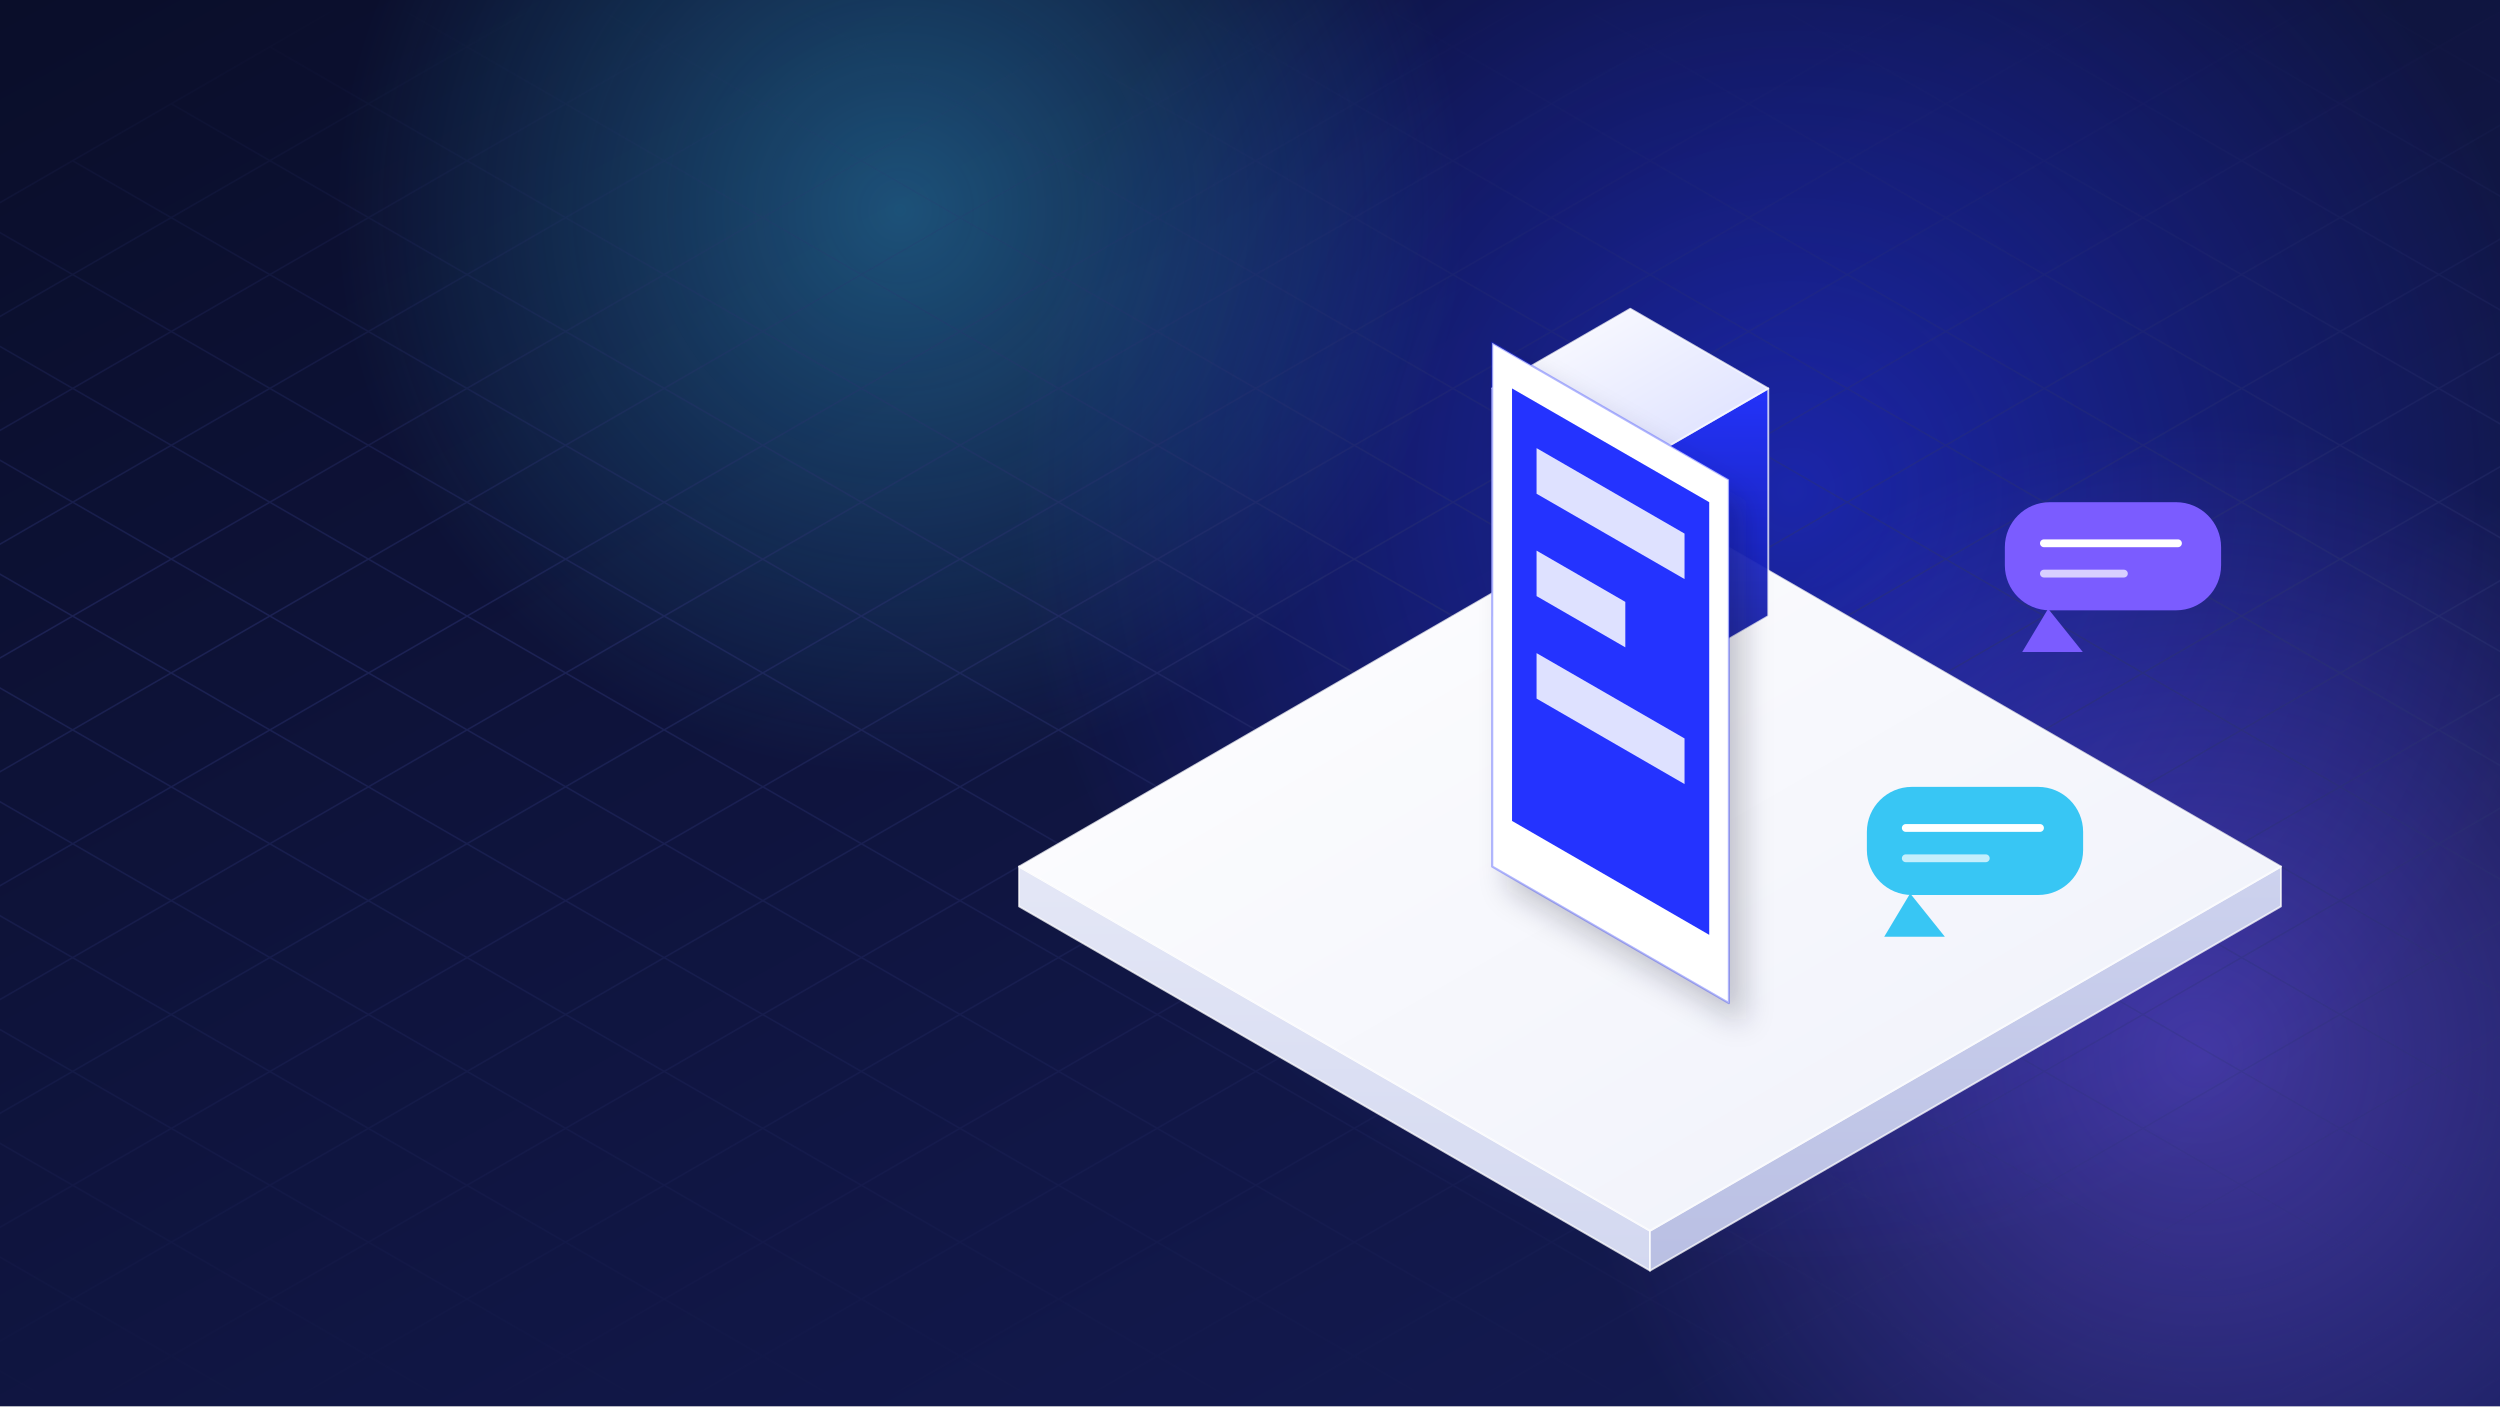
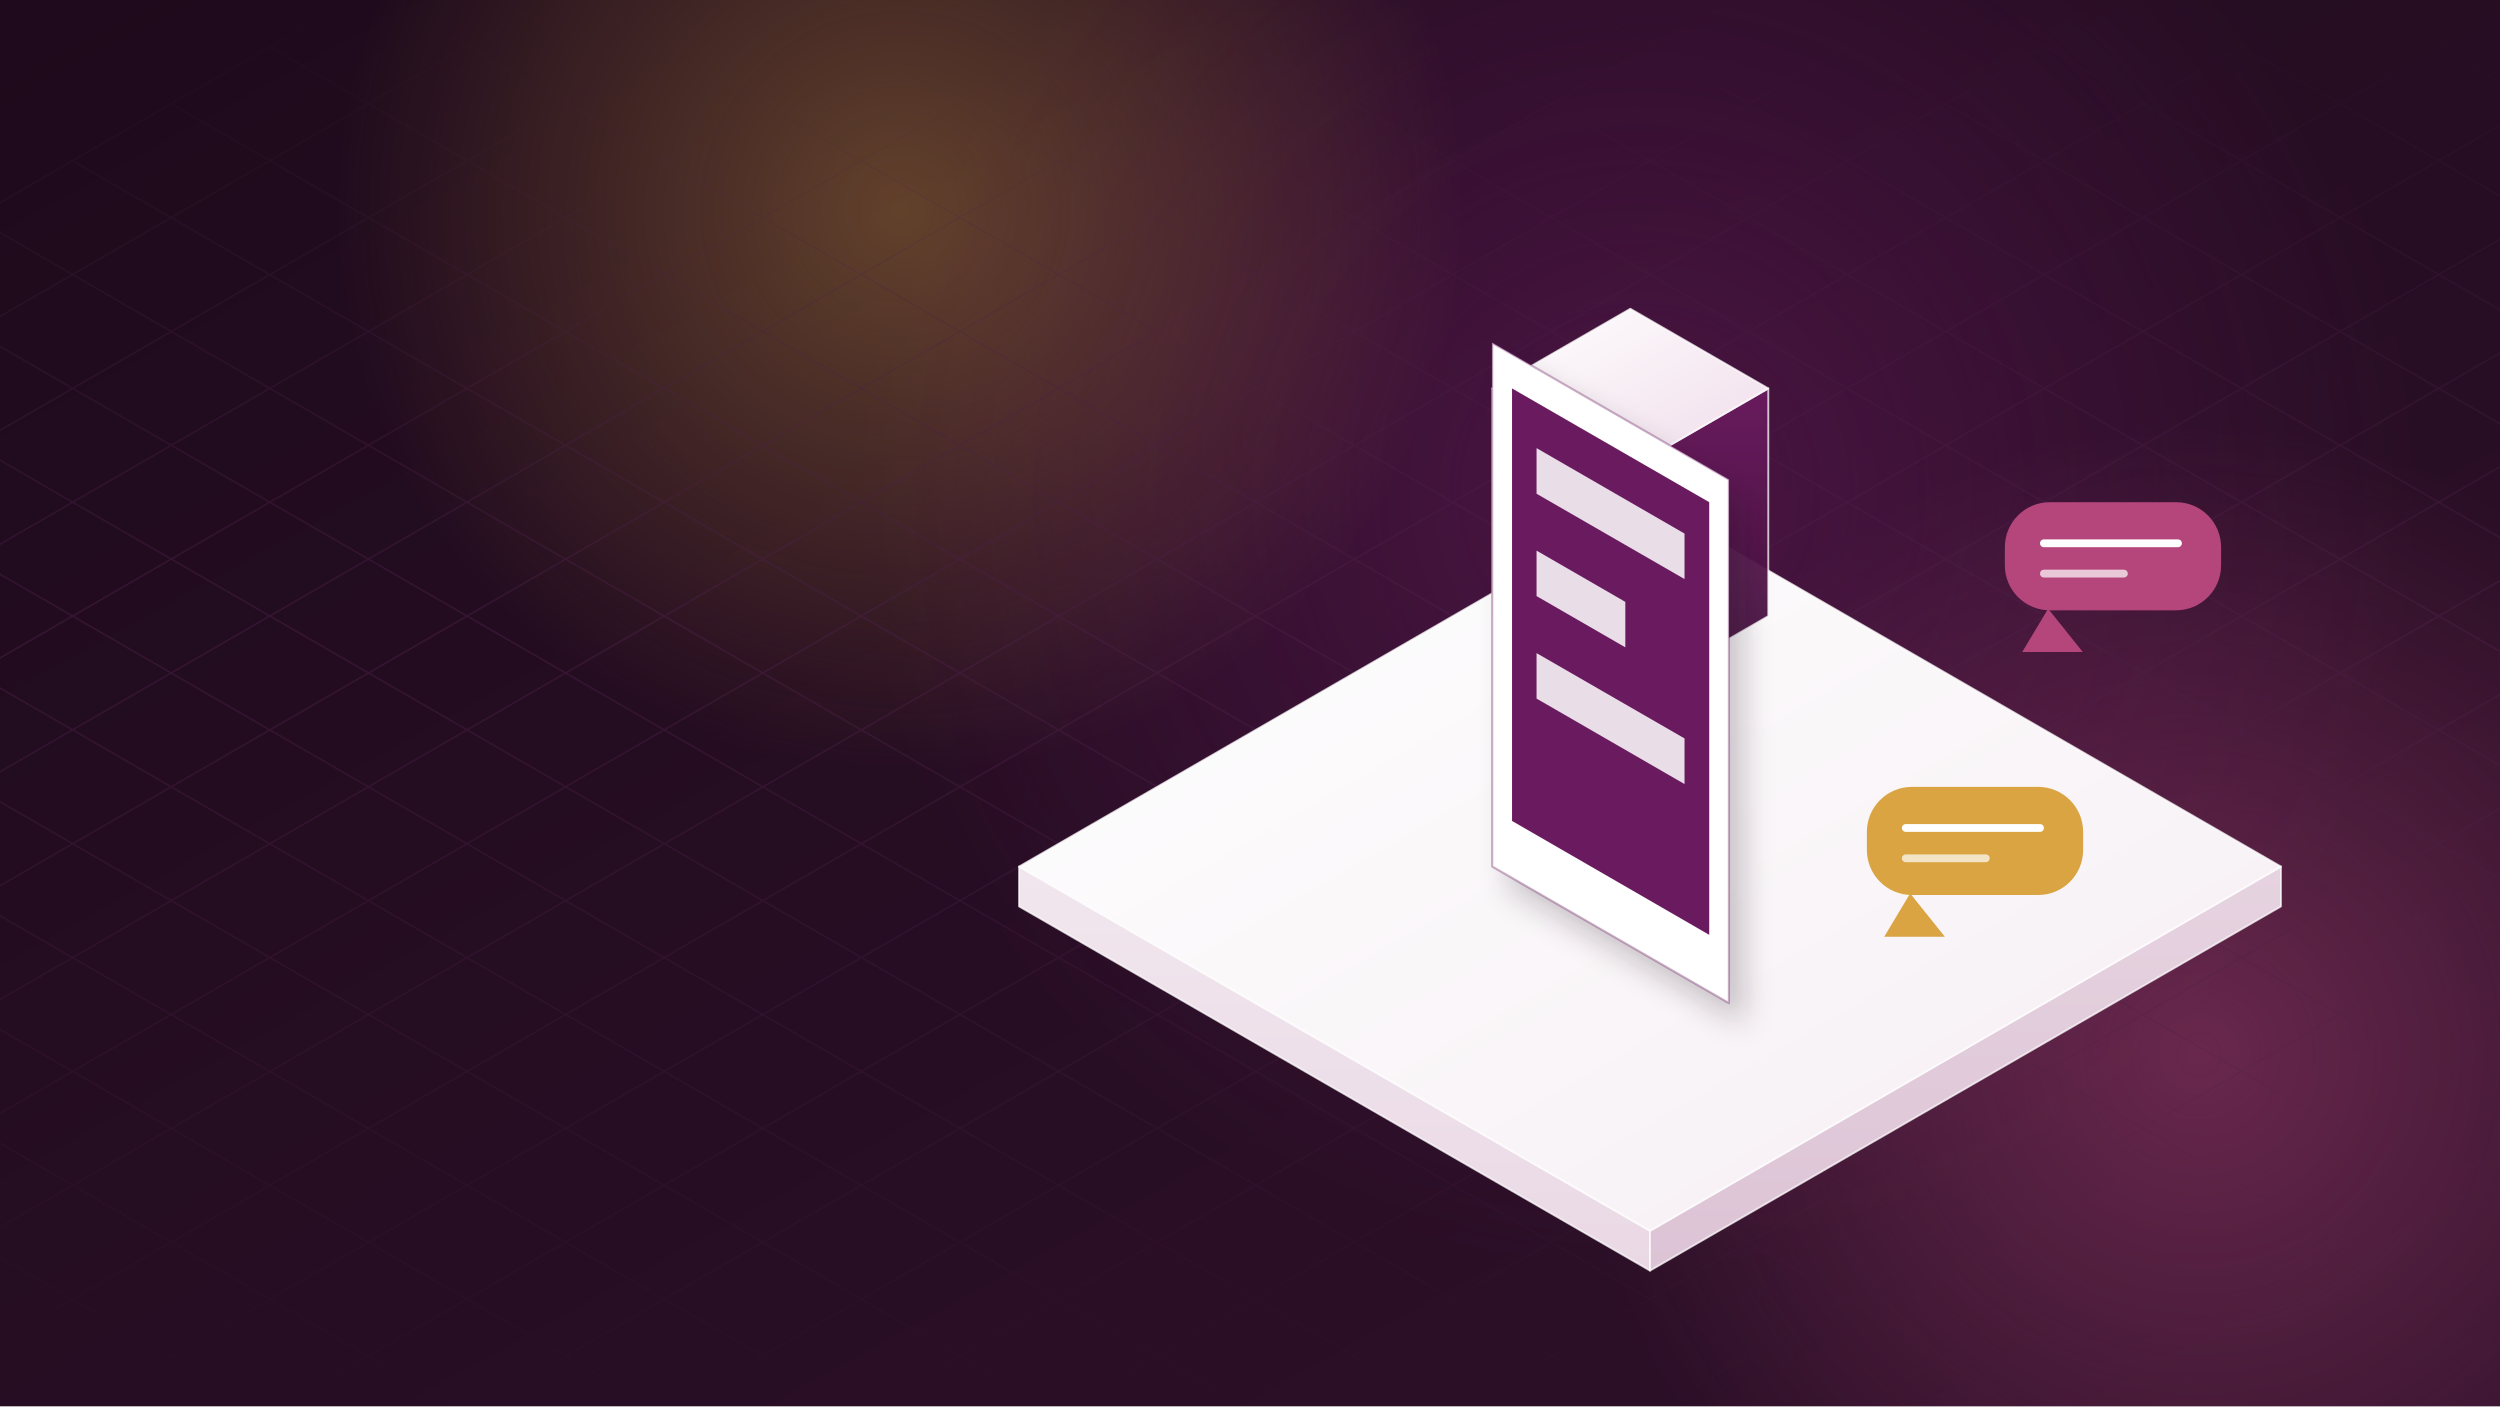
<svg xmlns="http://www.w3.org/2000/svg" viewBox="0 0 1600 900" preserveAspectRatio="xMidYMid slice">
  <defs>
    <linearGradient id="gBg" x1="0" y1="0" x2="1" y2="1">
-       <stop offset="0" stop-color="#0A0E2A" />
-       <stop offset="1" stop-color="#151C57" />
+       <stop offset="0" stop-color="#1E0A1C" />
+       <stop offset="1" stop-color="#2E1029" />
    </linearGradient>
    <radialGradient id="gB1">
-       <stop offset="0" stop-color="#2433FF" stop-opacity="0.55" />
-       <stop offset="1" stop-color="#2433FF" stop-opacity="0" />
+       <stop offset="0" stop-color="#6A1B5F" stop-opacity="0.55" />
+       <stop offset="1" stop-color="#6A1B5F" stop-opacity="0" />
    </radialGradient>
    <radialGradient id="gB2">
-       <stop offset="0" stop-color="#7B5CFF" stop-opacity="0.45" />
-       <stop offset="1" stop-color="#7B5CFF" stop-opacity="0" />
+       <stop offset="0" stop-color="#B4467C" stop-opacity="0.45" />
+       <stop offset="1" stop-color="#B4467C" stop-opacity="0" />
    </radialGradient>
    <radialGradient id="gB3">
-       <stop offset="0" stop-color="#38C6F4" stop-opacity="0.35" />
-       <stop offset="1" stop-color="#38C6F4" stop-opacity="0" />
+       <stop offset="0" stop-color="#D9A441" stop-opacity="0.35" />
+       <stop offset="1" stop-color="#D9A441" stop-opacity="0" />
    </radialGradient>
    <radialGradient id="gGlow">
-       <stop offset="0" stop-color="#8D98FF" stop-opacity=".55" />
-       <stop offset="1" stop-color="#8D98FF" stop-opacity="0" />
+       <stop offset="0" stop-color="#C98AB9" stop-opacity=".55" />
+       <stop offset="1" stop-color="#C98AB9" stop-opacity="0" />
    </radialGradient>
    <linearGradient id="gTop" x1="0" y1="0" x2="1" y2="1">
      <stop offset="0" stop-color="#FFFFFF" />
-       <stop offset="1" stop-color="#D9DDFF" />
+       <stop offset="1" stop-color="#F0DCEA" />
    </linearGradient>
    <linearGradient id="gLeft" x1="0" y1="0" x2="0" y2="1">
-       <stop offset="0" stop-color="#6E79FF" stop-opacity=".95" />
-       <stop offset="1" stop-color="#2433FF" stop-opacity=".9" />
+       <stop offset="0" stop-color="#8E2F80" stop-opacity=".95" />
+       <stop offset="1" stop-color="#6A1B5F" stop-opacity=".9" />
    </linearGradient>
    <linearGradient id="gRight" x1="0" y1="0" x2="0" y2="1">
-       <stop offset="0" stop-color="#2433FF" stop-opacity=".95" />
-       <stop offset="1" stop-color="#121A8F" stop-opacity=".95" />
+       <stop offset="0" stop-color="#6A1B5F" stop-opacity=".95" />
+       <stop offset="1" stop-color="#3E0F38" stop-opacity=".95" />
    </linearGradient>
    <linearGradient id="gLeftV" x1="0" y1="0" x2="0" y2="1">
-       <stop offset="0" stop-color="#A58CFF" />
-       <stop offset="1" stop-color="#7B5CFF" />
+       <stop offset="0" stop-color="#D07AA4" />
+       <stop offset="1" stop-color="#B4467C" />
    </linearGradient>
    <linearGradient id="gRightV" x1="0" y1="0" x2="0" y2="1">
-       <stop offset="0" stop-color="#7B5CFF" />
-       <stop offset="1" stop-color="#4B2FC9" />
+       <stop offset="0" stop-color="#B4467C" />
+       <stop offset="1" stop-color="#7A1F55" />
    </linearGradient>
    <linearGradient id="gLeftC" x1="0" y1="0" x2="0" y2="1">
-       <stop offset="0" stop-color="#8BE0FF" />
-       <stop offset="1" stop-color="#38C6F4" />
+       <stop offset="0" stop-color="#F0CF86" />
+       <stop offset="1" stop-color="#D9A441" />
    </linearGradient>
    <linearGradient id="gRightC" x1="0" y1="0" x2="0" y2="1">
-       <stop offset="0" stop-color="#38C6F4" />
-       <stop offset="1" stop-color="#1C8FC4" />
+       <stop offset="0" stop-color="#D9A441" />
+       <stop offset="1" stop-color="#A87A26" />
    </linearGradient>
    <linearGradient id="gLeftR" x1="0" y1="0" x2="0" y2="1">
-       <stop offset="0" stop-color="#FF8A6A" />
-       <stop offset="1" stop-color="#E8401C" />
+       <stop offset="0" stop-color="#F0CF86" />
+       <stop offset="1" stop-color="#D9A441" />
    </linearGradient>
    <linearGradient id="gRightR" x1="0" y1="0" x2="0" y2="1">
-       <stop offset="0" stop-color="#E8401C" />
-       <stop offset="1" stop-color="#A82A0E" />
+       <stop offset="0" stop-color="#D9A441" />
+       <stop offset="1" stop-color="#A87A26" />
    </linearGradient>
    <linearGradient id="gTopW" x1="0" y1="0" x2="1" y2="1">
      <stop offset="0" stop-color="#FFFFFF" />
-       <stop offset="1" stop-color="#EEF0FA" />
+       <stop offset="1" stop-color="#F5EEF3" />
    </linearGradient>
    <linearGradient id="gLeftW" x1="0" y1="0" x2="0" y2="1">
-       <stop offset="0" stop-color="#E4E7F6" />
-       <stop offset="1" stop-color="#D3D8F0" />
+       <stop offset="0" stop-color="#F1E6EE" />
+       <stop offset="1" stop-color="#EAD9E5" />
    </linearGradient>
    <linearGradient id="gRightW" x1="0" y1="0" x2="0" y2="1">
-       <stop offset="0" stop-color="#CDD2EE" />
-       <stop offset="1" stop-color="#B9BFE3" />
+       <stop offset="0" stop-color="#E6D3E0" />
+       <stop offset="1" stop-color="#DCC3D5" />
    </linearGradient>
    <linearGradient id="gFade" x1="0" y1="0" x2="0" y2="1">
      <stop offset="0" stop-color="#fff" stop-opacity="0" />
      <stop offset=".45" stop-color="#fff" stop-opacity="1" />
      <stop offset="1" stop-color="#fff" stop-opacity="0" />
    </linearGradient>
    <mask id="mGrid">
      <rect width="100%" height="100%" fill="url(#gFade)" />
    </mask>
    <filter id="fSoft" x="-50%" y="-50%" width="200%" height="200%">
      <feGaussianBlur stdDeviation="9" />
    </filter>
  </defs>
  <defs>
    <radialGradient id="gNode0" cx=".35" cy=".3">
      <stop offset="0" stop-color="#fff" />
-       <stop offset=".35" stop-color="#2433FF" />
-       <stop offset="1" stop-color="#121A8F" />
+       <stop offset=".35" stop-color="#6A1B5F" />
+       <stop offset="1" stop-color="#3E0F38" />
    </radialGradient>
    <radialGradient id="gNode1" cx=".35" cy=".3">
      <stop offset="0" stop-color="#fff" />
-       <stop offset=".35" stop-color="#7B5CFF" />
-       <stop offset="1" stop-color="#4B2FC9" />
+       <stop offset=".35" stop-color="#B4467C" />
+       <stop offset="1" stop-color="#7A1F55" />
    </radialGradient>
    <radialGradient id="gNode2" cx=".35" cy=".3">
      <stop offset="0" stop-color="#fff" />
-       <stop offset=".35" stop-color="#38C6F4" />
-       <stop offset="1" stop-color="#1C8FC4" />
+       <stop offset=".35" stop-color="#D9A441" />
+       <stop offset="1" stop-color="#A87A26" />
    </radialGradient>
  </defs>
  <rect width="100%" height="100%" fill="url(#gBg)" />
-   <circle cx="1146.8" cy="315" r="495" fill="url(#gB1)" />
+   <circle cx="1048.4" cy="315" r="495" fill="url(#gB1)" />
  <circle cx="1408" cy="675" r="405" fill="url(#gB2)" />
  <circle cx="576" cy="135" r="360" fill="url(#gB3)" />
-   <g stroke="#2A3170" stroke-width="1" opacity="0.5" mask="url(#mGrid)">
+   <g stroke="#4A1E45" stroke-width="1" opacity="0.5" mask="url(#mGrid)">
    <line x1="1056" y1="-480" x2="-710.7" y2="540" />
    <line x1="1056" y1="-480" x2="2822.7" y2="540" />
    <line x1="1119.1" y1="-443.6" x2="-647.6" y2="576.4" />
    <line x1="992.9" y1="-443.6" x2="2759.6" y2="576.4" />
    <line x1="1182.2" y1="-407.1" x2="-584.5" y2="612.9" />
    <line x1="929.8" y1="-407.1" x2="2696.5" y2="612.9" />
    <line x1="1245.3" y1="-370.7" x2="-521.4" y2="649.3" />
    <line x1="866.7" y1="-370.7" x2="2633.4" y2="649.3" />
    <line x1="1308.4" y1="-334.3" x2="-458.3" y2="685.7" />
    <line x1="803.6" y1="-334.3" x2="2570.3" y2="685.7" />
    <line x1="1371.5" y1="-297.9" x2="-395.2" y2="722.1" />
    <line x1="740.5" y1="-297.9" x2="2507.2" y2="722.1" />
    <line x1="1434.6" y1="-261.4" x2="-332.1" y2="758.6" />
    <line x1="677.4" y1="-261.4" x2="2444.1" y2="758.6" />
    <line x1="1497.7" y1="-225" x2="-269" y2="795" />
    <line x1="614.3" y1="-225" x2="2381" y2="795" />
    <line x1="1560.8" y1="-188.6" x2="-205.9" y2="831.4" />
    <line x1="551.2" y1="-188.6" x2="2317.9" y2="831.4" />
    <line x1="1623.9" y1="-152.1" x2="-142.8" y2="867.9" />
    <line x1="488.1" y1="-152.1" x2="2254.8" y2="867.9" />
    <line x1="1687" y1="-115.7" x2="-79.7" y2="904.3" />
    <line x1="425" y1="-115.7" x2="2191.7" y2="904.3" />
    <line x1="1750.1" y1="-79.3" x2="-16.6" y2="940.7" />
    <line x1="361.9" y1="-79.3" x2="2128.6" y2="940.7" />
    <line x1="1813.2" y1="-42.9" x2="46.5" y2="977.1" />
    <line x1="298.8" y1="-42.9" x2="2065.5" y2="977.1" />
    <line x1="1876.2" y1="-6.4" x2="109.6" y2="1013.6" />
    <line x1="235.8" y1="-6.4" x2="2002.4" y2="1013.6" />
    <line x1="1939.3" y1="30" x2="172.7" y2="1050" />
    <line x1="172.7" y1="30" x2="1939.3" y2="1050" />
    <line x1="2002.4" y1="66.4" x2="235.8" y2="1086.4" />
    <line x1="109.6" y1="66.4" x2="1876.2" y2="1086.4" />
    <line x1="2065.5" y1="102.9" x2="298.8" y2="1122.9" />
    <line x1="46.5" y1="102.9" x2="1813.2" y2="1122.9" />
    <line x1="2128.6" y1="139.3" x2="361.9" y2="1159.3" />
    <line x1="-16.6" y1="139.3" x2="1750.1" y2="1159.3" />
    <line x1="2191.7" y1="175.7" x2="425" y2="1195.7" />
    <line x1="-79.7" y1="175.7" x2="1687" y2="1195.7" />
    <line x1="2254.8" y1="212.1" x2="488.1" y2="1232.1" />
    <line x1="-142.8" y1="212.1" x2="1623.9" y2="1232.1" />
    <line x1="2317.9" y1="248.6" x2="551.2" y2="1268.6" />
    <line x1="-205.9" y1="248.6" x2="1560.8" y2="1268.6" />
    <line x1="2381" y1="285" x2="614.3" y2="1305" />
    <line x1="-269" y1="285" x2="1497.7" y2="1305" />
    <line x1="2444.1" y1="321.4" x2="677.4" y2="1341.4" />
    <line x1="-332.1" y1="321.4" x2="1434.6" y2="1341.4" />
    <line x1="2507.2" y1="357.9" x2="740.5" y2="1377.9" />
    <line x1="-395.2" y1="357.9" x2="1371.5" y2="1377.9" />
    <line x1="2570.3" y1="394.3" x2="803.6" y2="1414.3" />
    <line x1="-458.3" y1="394.3" x2="1308.4" y2="1414.3" />
    <line x1="2633.4" y1="430.7" x2="866.7" y2="1450.7" />
    <line x1="-521.4" y1="430.7" x2="1245.3" y2="1450.7" />
    <line x1="2696.5" y1="467.1" x2="929.8" y2="1487.1" />
    <line x1="-584.5" y1="467.1" x2="1182.2" y2="1487.1" />
    <line x1="2759.6" y1="503.6" x2="992.9" y2="1523.6" />
    <line x1="-647.6" y1="503.6" x2="1119.1" y2="1523.6" />
    <line x1="2822.7" y1="540" x2="1056" y2="1560" />
    <line x1="-710.7" y1="540" x2="1056" y2="1560" />
  </g>
  <g>
    <polygon points="652.2,580.1 1056,813.2 1056,787.7 652.2,554.6" fill="url(#gLeftW)" stroke="rgba(255,255,255,.75)" stroke-width="1.2" stroke-linejoin="round" />
    <polygon points="1459.8,580.1 1056,813.2 1056,787.7 1459.8,554.6" fill="url(#gRightW)" stroke="rgba(255,255,255,.75)" stroke-width="1.2" stroke-linejoin="round" />
    <polygon points="1056,321.4 1459.8,554.6 1056,787.7 652.2,554.6" fill="url(#gTopW)" stroke="rgba(255,255,255,.75)" stroke-width="1.2" stroke-linejoin="round" />
  </g>
  <g>
    <polygon points="955,394.3 1043.4,445.3 1043.4,299.6 955,248.6" fill="url(#gLeft)" stroke="rgba(255,255,255,.75)" stroke-width="1.2" stroke-linejoin="round" />
    <polygon points="1131.7,394.3 1043.4,445.3 1043.4,299.6 1131.7,248.6" fill="url(#gRight)" stroke="rgba(255,255,255,.75)" stroke-width="1.2" stroke-linejoin="round" />
    <polygon points="1043.4,197.6 1131.7,248.6 1043.4,299.6 955,248.6" fill="url(#gTop)" stroke="rgba(255,255,255,.75)" stroke-width="1.2" stroke-linejoin="round" />
  </g>
  <g>
-     <polygon points="955,554.6 1106.5,642 1106.5,306.9 955,219.4" fill="#0A0E2A" opacity=".22" transform="translate(10,14)" filter="url(#fSoft)" />
-     <polygon points="955,554.6 1106.5,642 1106.5,306.9 955,219.4" fill="#FFFFFF" stroke="rgba(36,51,255,.35)" stroke-width="1.4" stroke-linejoin="round" />
-     <polygon points="967.7,525.4 1093.9,598.3 1093.9,321.4 967.7,248.6" fill="#2433FF" />
+     <polygon points="955,554.6 1106.5,642 1106.5,306.9 955,219.4" fill="#1E0A1C" opacity=".22" transform="translate(10,14)" filter="url(#fSoft)" />
+     <polygon points="955,554.6 1106.5,642 1106.5,306.9 955,219.4" fill="#FFFFFF" stroke="rgba(106,27,95,.35)" stroke-width="1.4" stroke-linejoin="round" />
+     <polygon points="967.7,525.4 1093.9,598.3 1093.9,321.4 967.7,248.6" fill="#6A1B5F" />
    <polygon points="983.4,316 1078.1,370.6 1078.1,341.5 983.4,286.8" fill="#fff" opacity=".85" />
    <polygon points="983.4,381.5 1040.2,414.3 1040.2,385.2 983.4,352.4" fill="#fff" opacity=".85" />
    <polygon points="983.4,447.1 1078.1,501.8 1078.1,472.6 983.4,418" fill="#fff" opacity=".85" />
  </g>
  <g>
-     <rect x="1283.1" y="321.4" width="138.4" height="69.2" rx="28.8" fill="#7B5CFF" />
-     <path d="M1310.8 389.6 l-16.6 27.7 l38.8 0z" fill="#7B5CFF" />
+     <rect x="1283.1" y="321.4" width="138.4" height="69.2" rx="28.8" fill="#B4467C" />
+     <path d="M1310.8 389.6 l-16.6 27.7 l38.8 0z" fill="#B4467C" />
    <line x1="1308.1" y1="347.7" x2="1393.9" y2="347.7" stroke="#fff" stroke-width="5" stroke-linecap="round" />
    <line x1="1308.1" y1="367.1" x2="1359.3" y2="367.1" stroke="#fff" stroke-width="5" stroke-linecap="round" opacity=".7" />
  </g>
  <g>
-     <rect x="1194.8" y="503.6" width="138.4" height="69.2" rx="28.8" fill="#38C6F4" />
-     <path d="M1222.5 571.8 l-16.6 27.7 l38.8 0z" fill="#38C6F4" />
+     <rect x="1194.8" y="503.6" width="138.4" height="69.2" rx="28.8" fill="#D9A441" />
+     <path d="M1222.5 571.8 l-16.6 27.7 l38.8 0z" fill="#D9A441" />
    <line x1="1219.7" y1="529.9" x2="1305.6" y2="529.9" stroke="#fff" stroke-width="5" stroke-linecap="round" />
    <line x1="1219.7" y1="549.3" x2="1270.9" y2="549.3" stroke="#fff" stroke-width="5" stroke-linecap="round" opacity=".7" />
  </g>
</svg>
